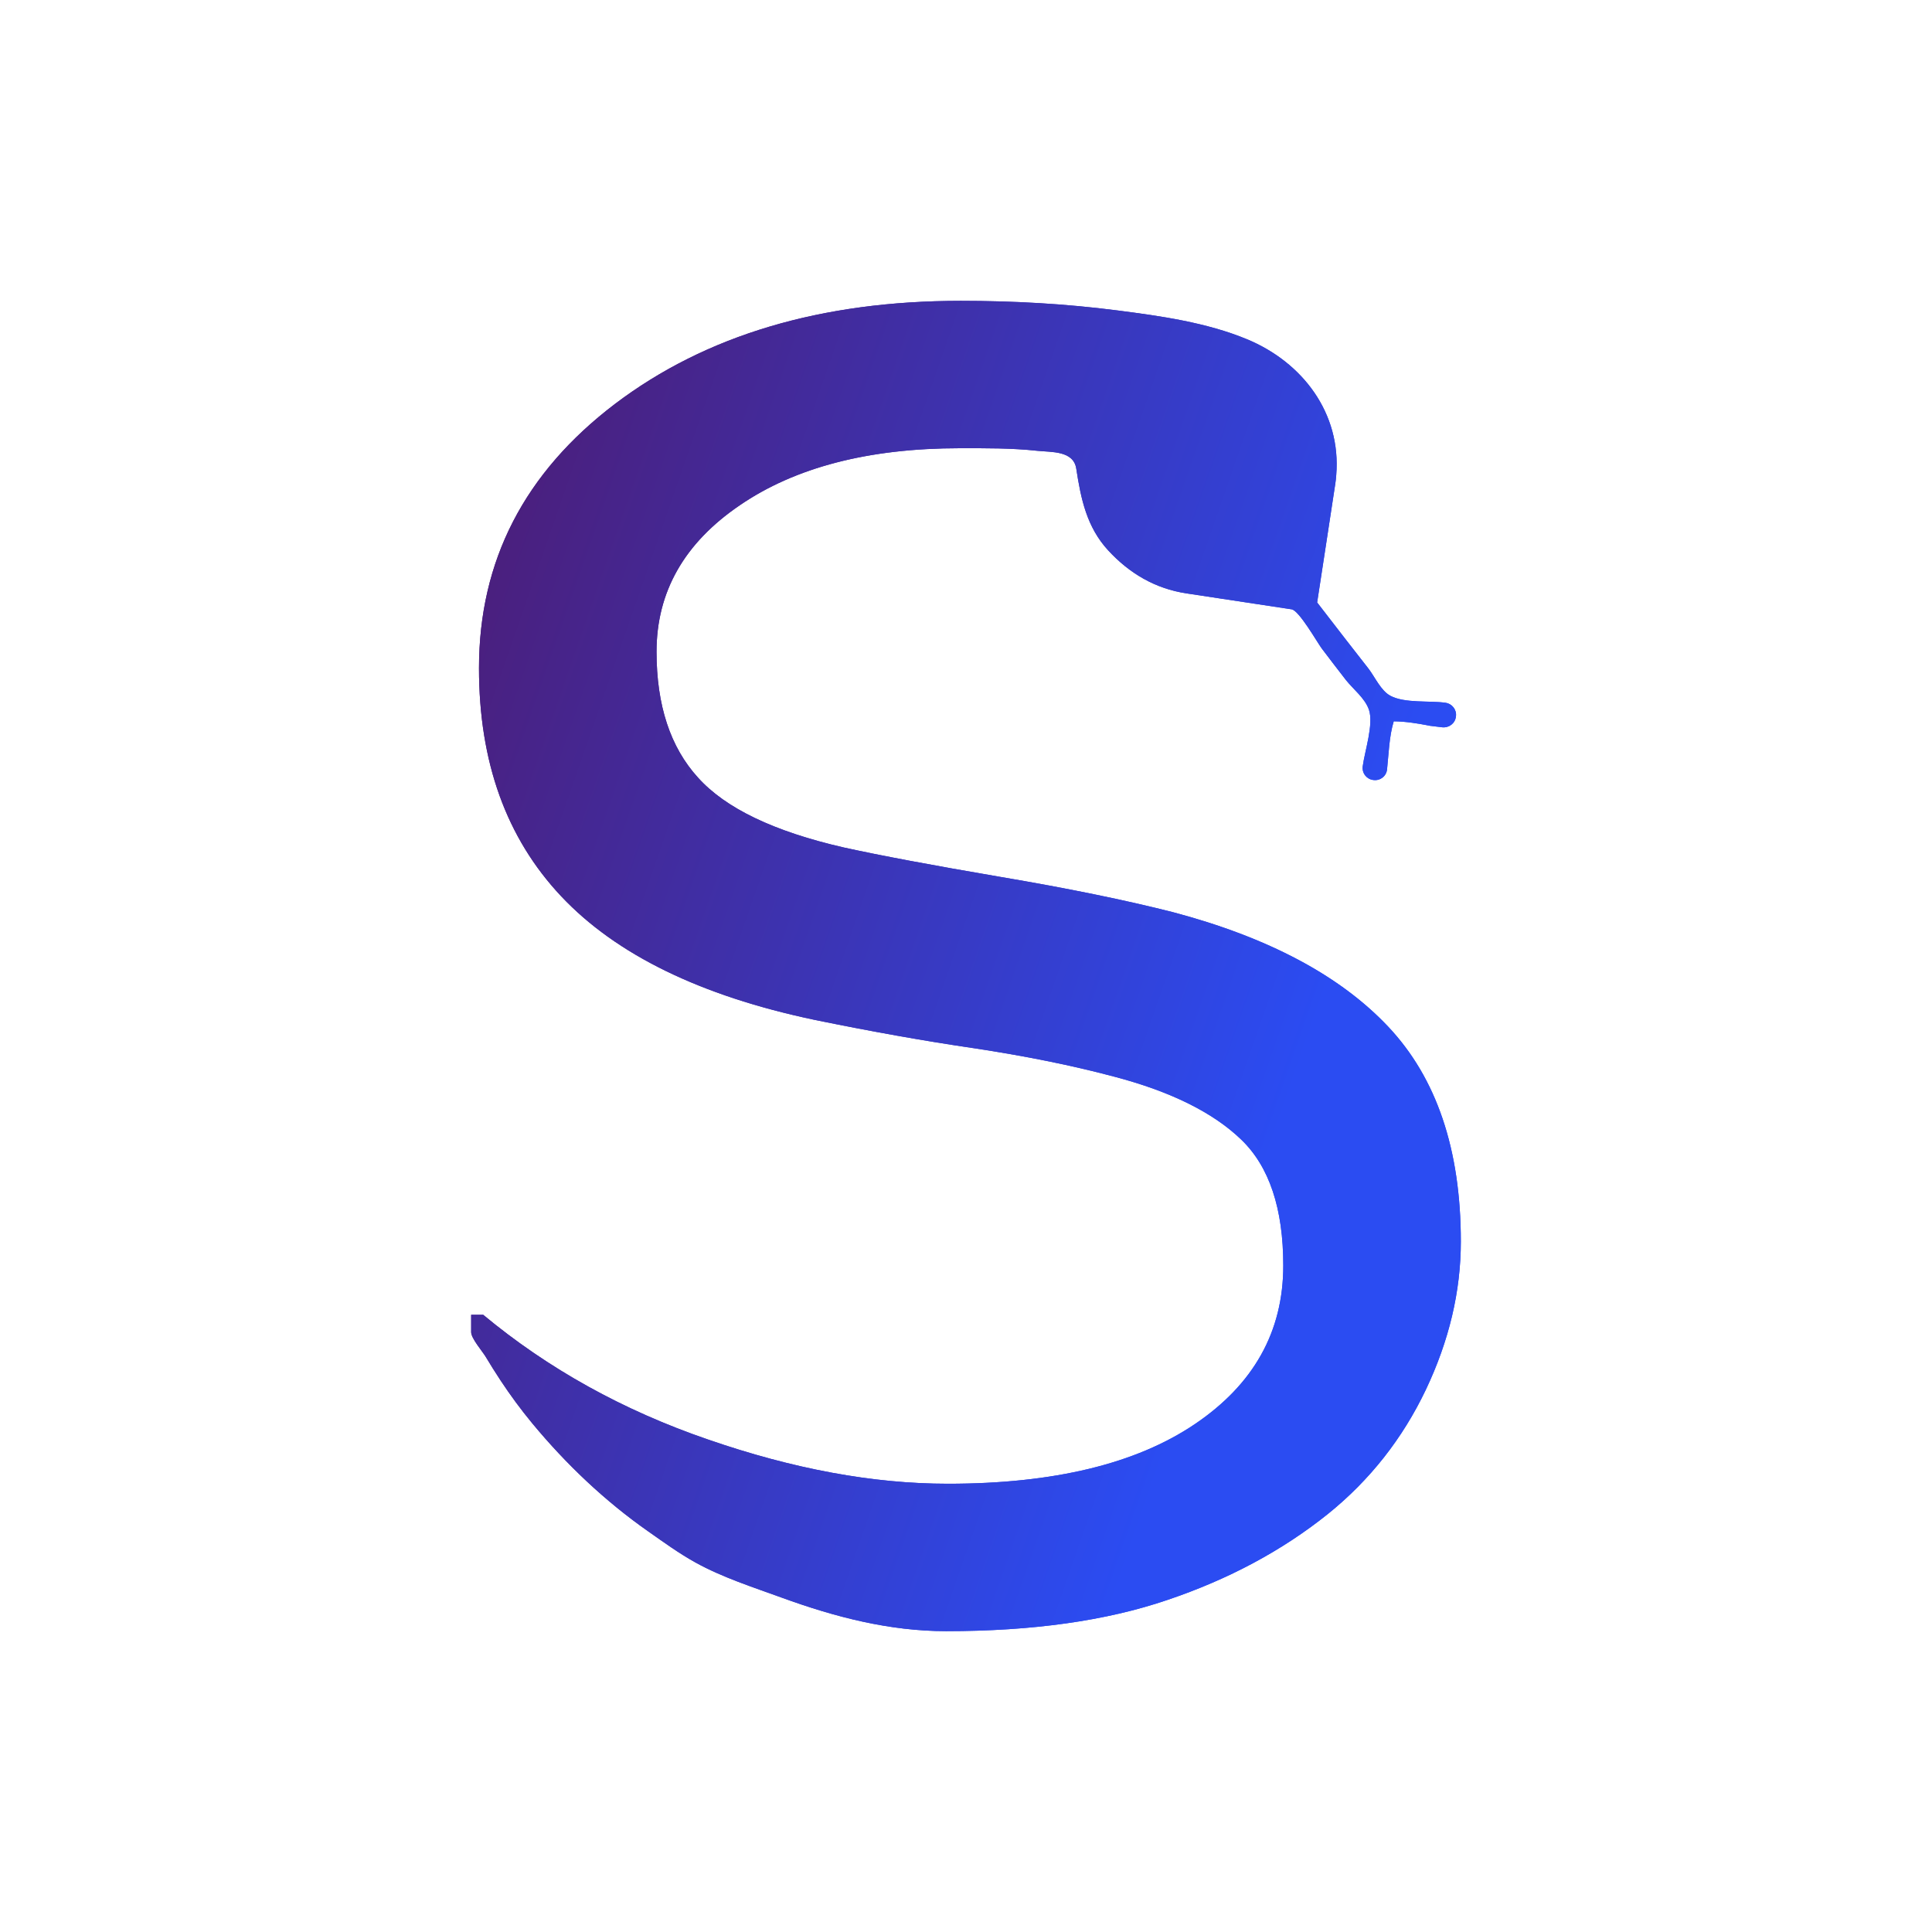
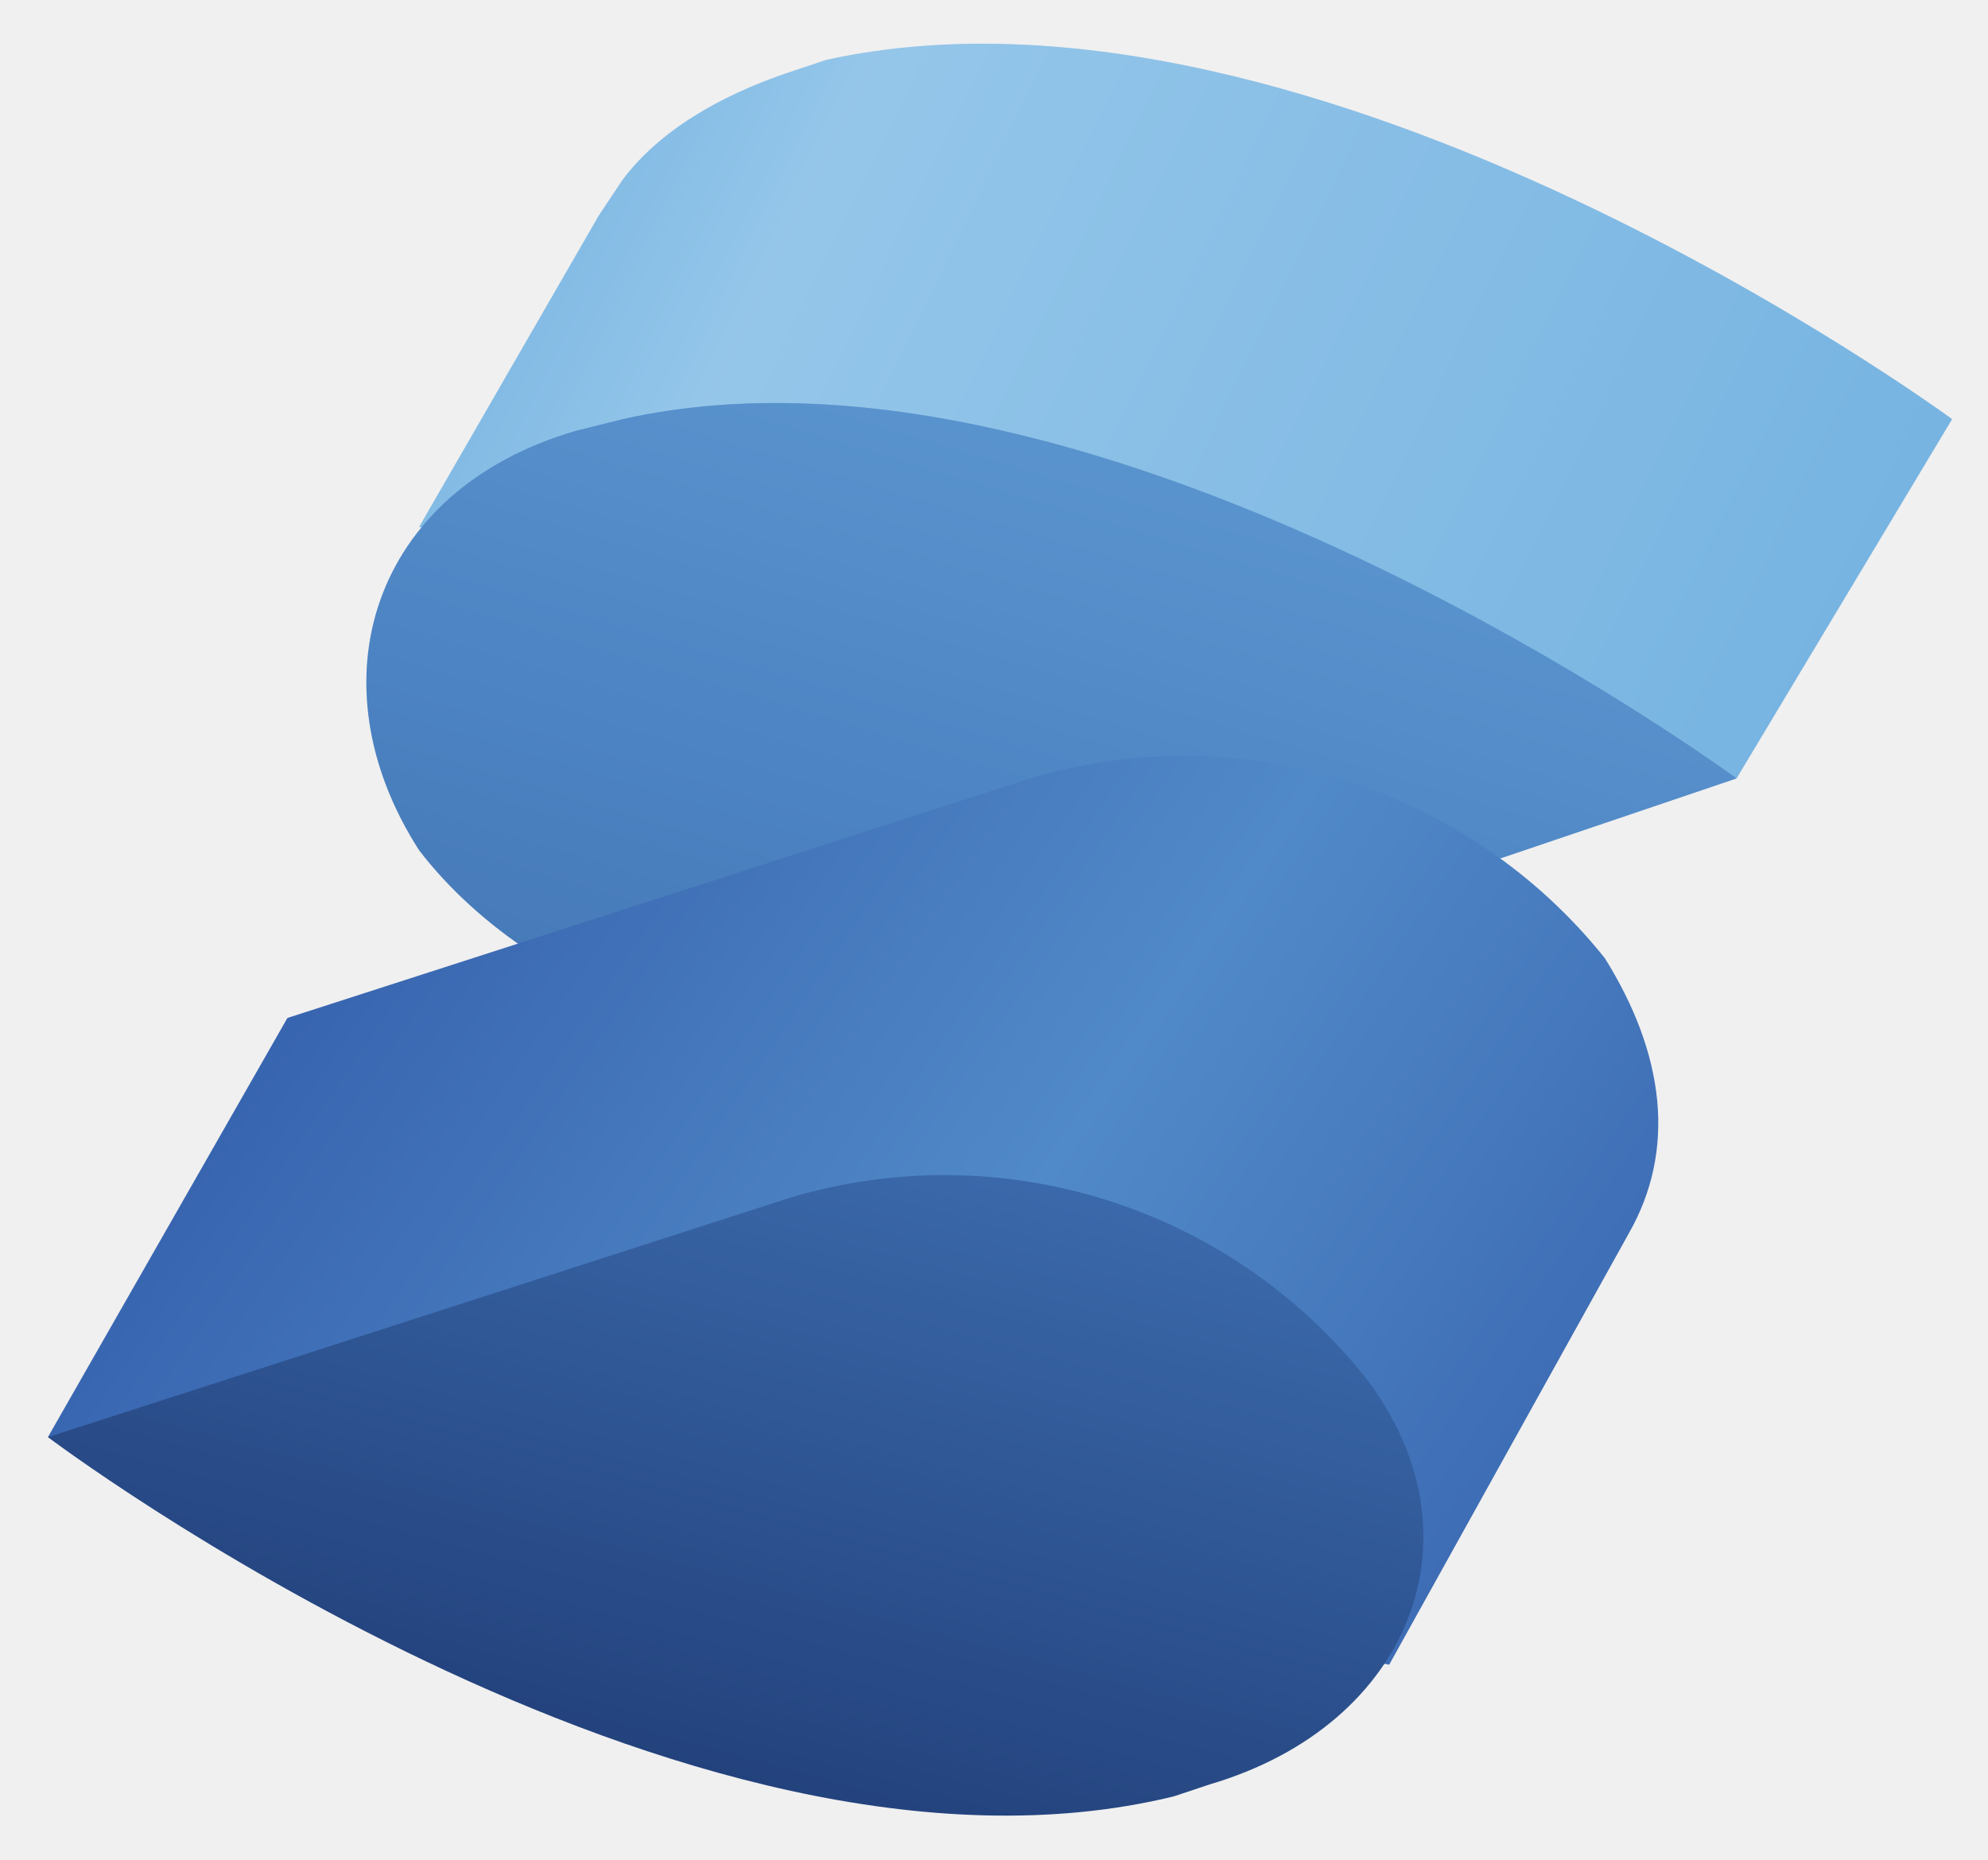
- <svg xmlns="http://www.w3.org/2000/svg" data-v-1084b650="" viewBox="0 0 300 300">
-   <rect data-v-1084b650="" fill="#ffffff" x="0" y="0" width="300px" height="300px" class="logo-background-square" />
-   <linearGradient data-v-1084b650="" gradientTransform="rotate(25)" id="b3990b63-040c-5ef3-0a21-e9e470356ee9" x1="0%" y1="0%" x2="100%" y2="0%">
-     <stop data-v-1084b650="" offset="0%" style="stop-color: rgb(78, 26, 112); stop-opacity: 1;" />
-     <stop data-v-1084b650="" offset="100%" style="stop-color: rgb(43, 76, 242); stop-opacity: 1;" />
+ <svg xmlns="http://www.w3.org/2000/svg" viewBox="0 0 166 155.3">
+   <path d="M163 35S110-4 69 5l-3 1c-6 2-11 5-14 9l-2 3-15 26 26 5c11 7 25 10 38 7l46 9 18-30z" fill="#76b3e1" />
+   <linearGradient id="a" gradientUnits="userSpaceOnUse" x1="27.5" y1="3" x2="152" y2="63.5">
+     <stop offset=".1" stop-color="#76b3e1" />
+     <stop offset=".3" stop-color="#dcf2fd" />
+     <stop offset="1" stop-color="#76b3e1" />
  </linearGradient>
-   <g data-v-1084b650="" id="cf236039-3cd3-38a2-9017-6c2fda1da337" fill="url(#b3990b63-040c-5ef3-0a21-e9e470356ee9)" stroke="none" transform="matrix(0.75,0,0,0.75,38.36849,37.50338)">
-     <svg version="1.1" x="0px" y="0px" viewBox="0 0 100 100" enable-background="new 0 0 100 100" xml:space="preserve">
-       <path d="M83.764,69.013c0,3.451-0.812,6.854-2.42,10.239c-1.607,3.366-3.857,6.226-6.752,8.562  c-3.164,2.537-6.869,4.517-11.086,5.938c-4.229,1.439-9.305,2.151-15.264,2.151c-3.92,0-7.68-0.979-11.342-2.312  c-2.011-0.733-4.082-1.39-5.962-2.43c-1.132-0.626-2.191-1.398-3.251-2.141c-2.992-2.095-5.667-4.637-7.995-7.447  c-0.79-0.955-1.524-1.95-2.205-2.983c-0.355-0.537-0.696-1.084-1.028-1.635c-0.225-0.371-0.995-1.26-0.995-1.684v-1.202h0.828  c4.485,3.725,9.662,6.603,15.536,8.614c5.872,2.031,11.373,3.047,16.533,3.047c7.293,0,12.981-1.37,17.042-4.113  c4.061-2.741,6.107-6.378,6.107-10.948c0-3.926-0.963-6.82-2.893-8.682c-1.928-1.861-4.838-3.317-8.766-4.35  c-2.979-0.795-6.209-1.437-9.679-1.963c-3.47-0.507-7.142-1.167-11.035-1.964c-7.852-1.657-13.672-4.5-17.463-8.526  c-3.791-4.029-5.67-9.275-5.67-15.74c0-7.412,3.132-13.487,9.394-18.243c6.26-4.737,14.214-7.107,23.86-7.107  c3.615,0,7.23,0.2,10.814,0.663c2.973,0.382,6.145,0.832,8.932,1.986c3.834,1.589,6.51,5.1,6.162,9.366  c-0.016,0.203-0.031,0.407-0.066,0.61l-0.627,4.111l-0.625,4.08c0.66,0.854,1.316,1.711,1.98,2.562  c0.521,0.667,1.047,1.334,1.564,2.005c0.438,0.569,0.854,1.524,1.51,1.873c1.002,0.531,2.688,0.323,3.795,0.481  c0.475,0.068,0.795,0.491,0.729,0.948c-0.051,0.474-0.475,0.795-0.949,0.745l-0.846-0.103c-0.779-0.155-1.699-0.306-2.498-0.308  c-0.316,1.041-0.346,2.24-0.461,3.321c-0.053,0.473-0.475,0.794-0.949,0.728c-0.459-0.052-0.795-0.475-0.729-0.948  c0.135-1.041,0.771-2.909,0.426-3.908c-0.275-0.79-1.07-1.397-1.58-2.036c-0.566-0.716-1.113-1.453-1.67-2.179  c-0.307-0.407-1.564-2.63-2.084-2.708c0,0-7.256-1.1-7.258-1.1c-2.154-0.327-3.941-1.38-5.406-2.973  c-1.473-1.602-1.879-3.546-2.197-5.628c-0.189-1.263-1.723-1.135-2.688-1.239c-1.777-0.194-3.561-0.178-5.346-0.178  c-6.297,0-11.374,1.321-15.198,3.943c-3.825,2.606-5.736,5.974-5.736,10.103c0,3.689,0.948,6.583,2.86,8.683  c1.895,2.115,5.246,3.723,10.052,4.823c2.538,0.559,6.143,1.234,10.813,2.031c4.688,0.794,8.648,1.606,11.914,2.436  c6.584,1.744,11.541,4.383,14.857,7.903C82.088,57.725,83.764,62.666,83.764,69.013z" />
-       <path d="M83.764,69.013c0,3.451-0.812,6.854-2.42,10.239c-1.607,3.366-3.857,6.226-6.752,8.562  c-3.164,2.537-6.869,4.517-11.086,5.938c-4.229,1.439-9.305,2.151-15.264,2.151c-3.92,0-7.68-0.979-11.342-2.312  c-2.011-0.733-4.082-1.39-5.962-2.43c-1.132-0.626-2.191-1.398-3.251-2.141c-2.992-2.095-5.667-4.637-7.995-7.447  c-0.79-0.955-1.524-1.95-2.205-2.983c-0.355-0.537-0.696-1.084-1.028-1.635c-0.225-0.371-0.995-1.26-0.995-1.684v-1.202h0.828  c4.485,3.725,9.662,6.603,15.536,8.614c5.872,2.031,11.373,3.047,16.533,3.047c7.293,0,12.981-1.37,17.042-4.113  c4.061-2.741,6.107-6.378,6.107-10.948c0-3.926-0.963-6.82-2.893-8.682c-1.928-1.861-4.838-3.317-8.766-4.35  c-2.979-0.795-6.209-1.437-9.679-1.963c-3.47-0.507-7.142-1.167-11.035-1.964c-7.852-1.657-13.672-4.5-17.463-8.526  c-3.791-4.029-5.67-9.275-5.67-15.74c0-7.412,3.132-13.487,9.394-18.243c6.26-4.737,14.214-7.107,23.86-7.107  c3.615,0,7.23,0.2,10.814,0.663c2.973,0.382,6.145,0.832,8.932,1.986c3.834,1.589,6.51,5.1,6.162,9.366  c-0.016,0.203-0.031,0.407-0.066,0.61l-0.627,4.111l-0.625,4.08c0.66,0.854,1.316,1.711,1.98,2.562  c0.521,0.667,1.047,1.334,1.564,2.005c0.438,0.569,0.854,1.524,1.51,1.873c1.002,0.531,2.688,0.323,3.795,0.481  c0.475,0.068,0.795,0.491,0.729,0.948c-0.051,0.474-0.475,0.795-0.949,0.745l-0.846-0.103c-0.779-0.155-1.699-0.306-2.498-0.308  c-0.316,1.041-0.346,2.24-0.461,3.321c-0.053,0.473-0.475,0.794-0.949,0.728c-0.459-0.052-0.795-0.475-0.729-0.948  c0.135-1.041,0.771-2.909,0.426-3.908c-0.275-0.79-1.07-1.397-1.58-2.036c-0.566-0.716-1.113-1.453-1.67-2.179  c-0.307-0.407-1.564-2.63-2.084-2.708c0,0-7.256-1.1-7.258-1.1c-2.154-0.327-3.941-1.38-5.406-2.973  c-1.473-1.602-1.879-3.546-2.197-5.628c-0.189-1.263-1.723-1.135-2.688-1.239c-1.777-0.194-3.561-0.178-5.346-0.178  c-6.297,0-11.374,1.321-15.198,3.943c-3.825,2.606-5.736,5.974-5.736,10.103c0,3.689,0.948,6.583,2.86,8.683  c1.895,2.115,5.246,3.723,10.052,4.823c2.538,0.559,6.143,1.234,10.813,2.031c4.688,0.794,8.648,1.606,11.914,2.436  c6.584,1.744,11.541,4.383,14.857,7.903C82.088,57.725,83.764,62.666,83.764,69.013z" />
-     </svg>
-   </g>
+   <path d="M163 35S110-4 69 5l-3 1c-6 2-11 5-14 9l-2 3-15 26 26 5c11 7 25 10 38 7l46 9 18-30z" opacity=".3" fill="url(#a)" />
+   <path d="M52 35l-4 1c-17 5-22 21-13 35 10 13 31 20 48 15l62-21S92 26 52 35z" fill="#518ac8" />
+   <linearGradient id="b" gradientUnits="userSpaceOnUse" x1="95.8" y1="32.6" x2="74" y2="105.2">
+     <stop offset="0" stop-color="#76b3e1" />
+     <stop offset=".5" stop-color="#4377bb" />
+     <stop offset="1" stop-color="#1f3b77" />
+   </linearGradient>
+   <path d="M52 35l-4 1c-17 5-22 21-13 35 10 13 31 20 48 15l62-21S92 26 52 35z" opacity=".3" fill="url(#b)" />
+   <linearGradient id="c" gradientUnits="userSpaceOnUse" x1="18.4" y1="64.2" x2="144.3" y2="149.8">
+     <stop offset="0" stop-color="#315aa9" />
+     <stop offset=".5" stop-color="#518ac8" />
+     <stop offset="1" stop-color="#315aa9" />
+   </linearGradient>
+   <path d="M134 80a45 45 0 00-48-15L24 85 4 120l112 19 20-36c4-7 3-15-2-23z" fill="url(#c)" />
+   <linearGradient id="d" gradientUnits="userSpaceOnUse" x1="75.2" y1="74.5" x2="24.4" y2="260.8">
+     <stop offset="0" stop-color="#4377bb" />
+     <stop offset=".5" stop-color="#1a336b" />
+     <stop offset="1" stop-color="#1a336b" />
+   </linearGradient>
+   <path d="M114 115a45 45 0 00-48-15L4 120s53 40 94 30l3-1c17-5 23-21 13-34z" fill="url(#d)" />
</svg>
